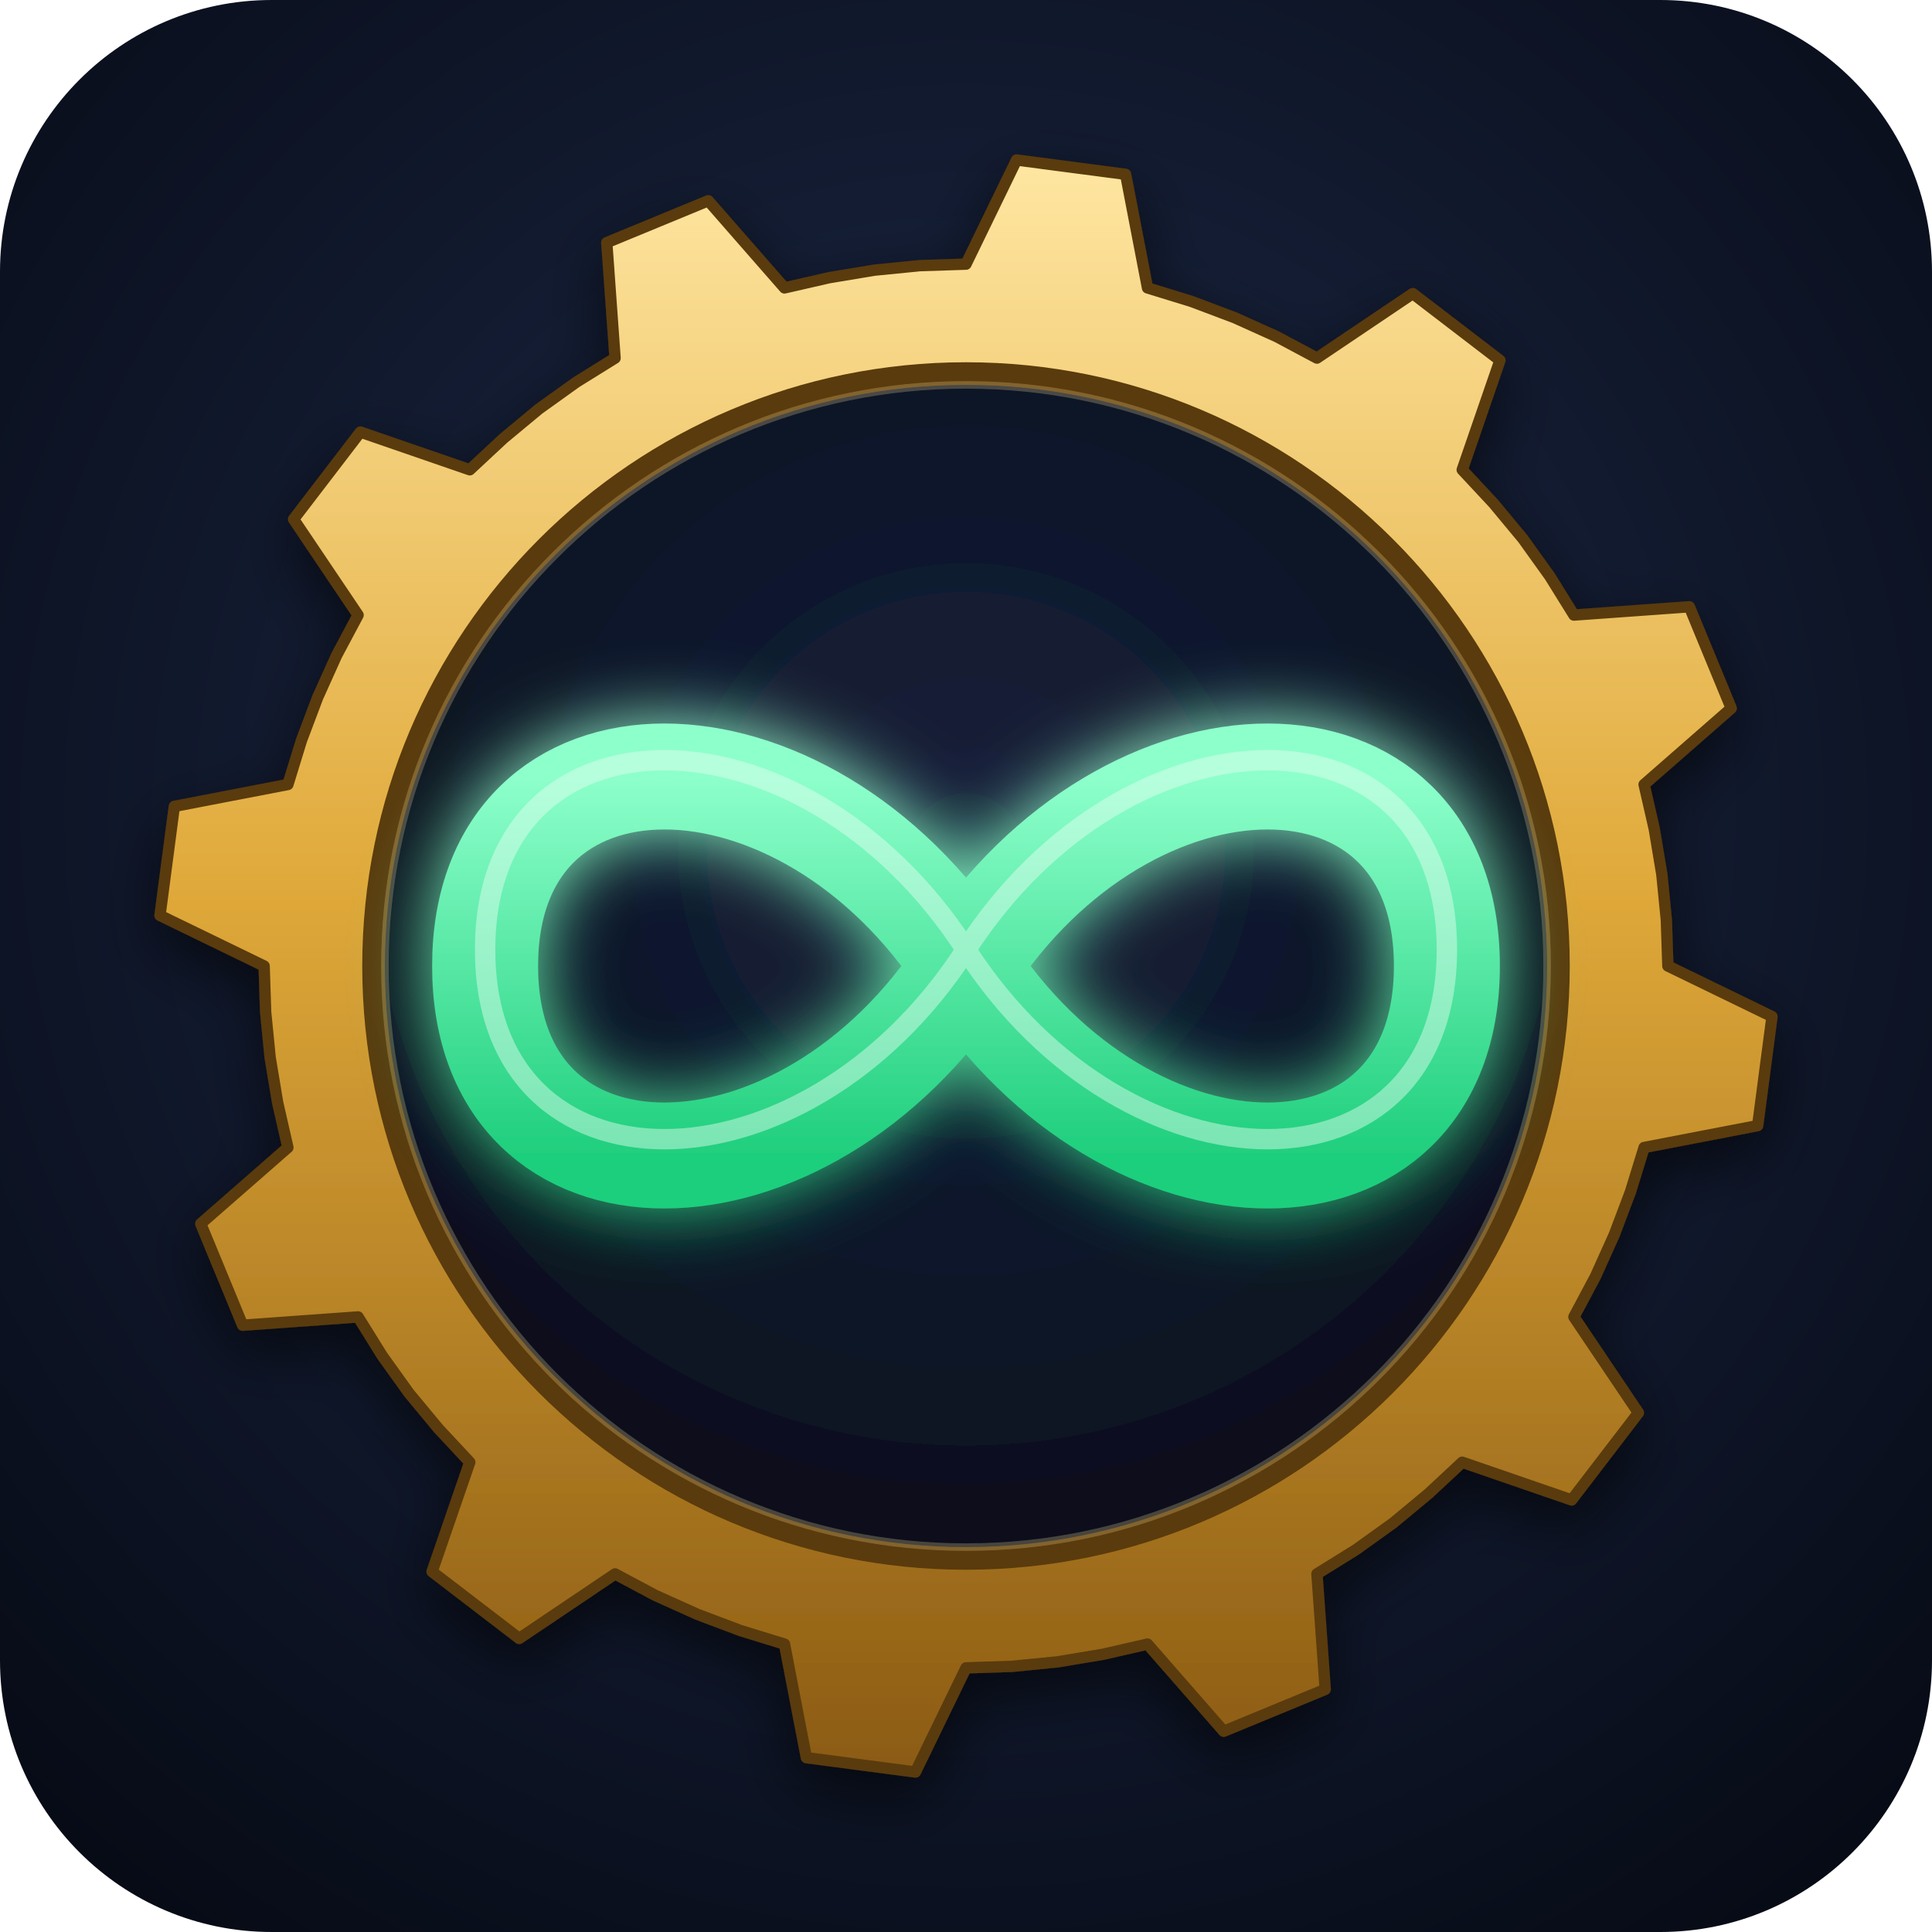
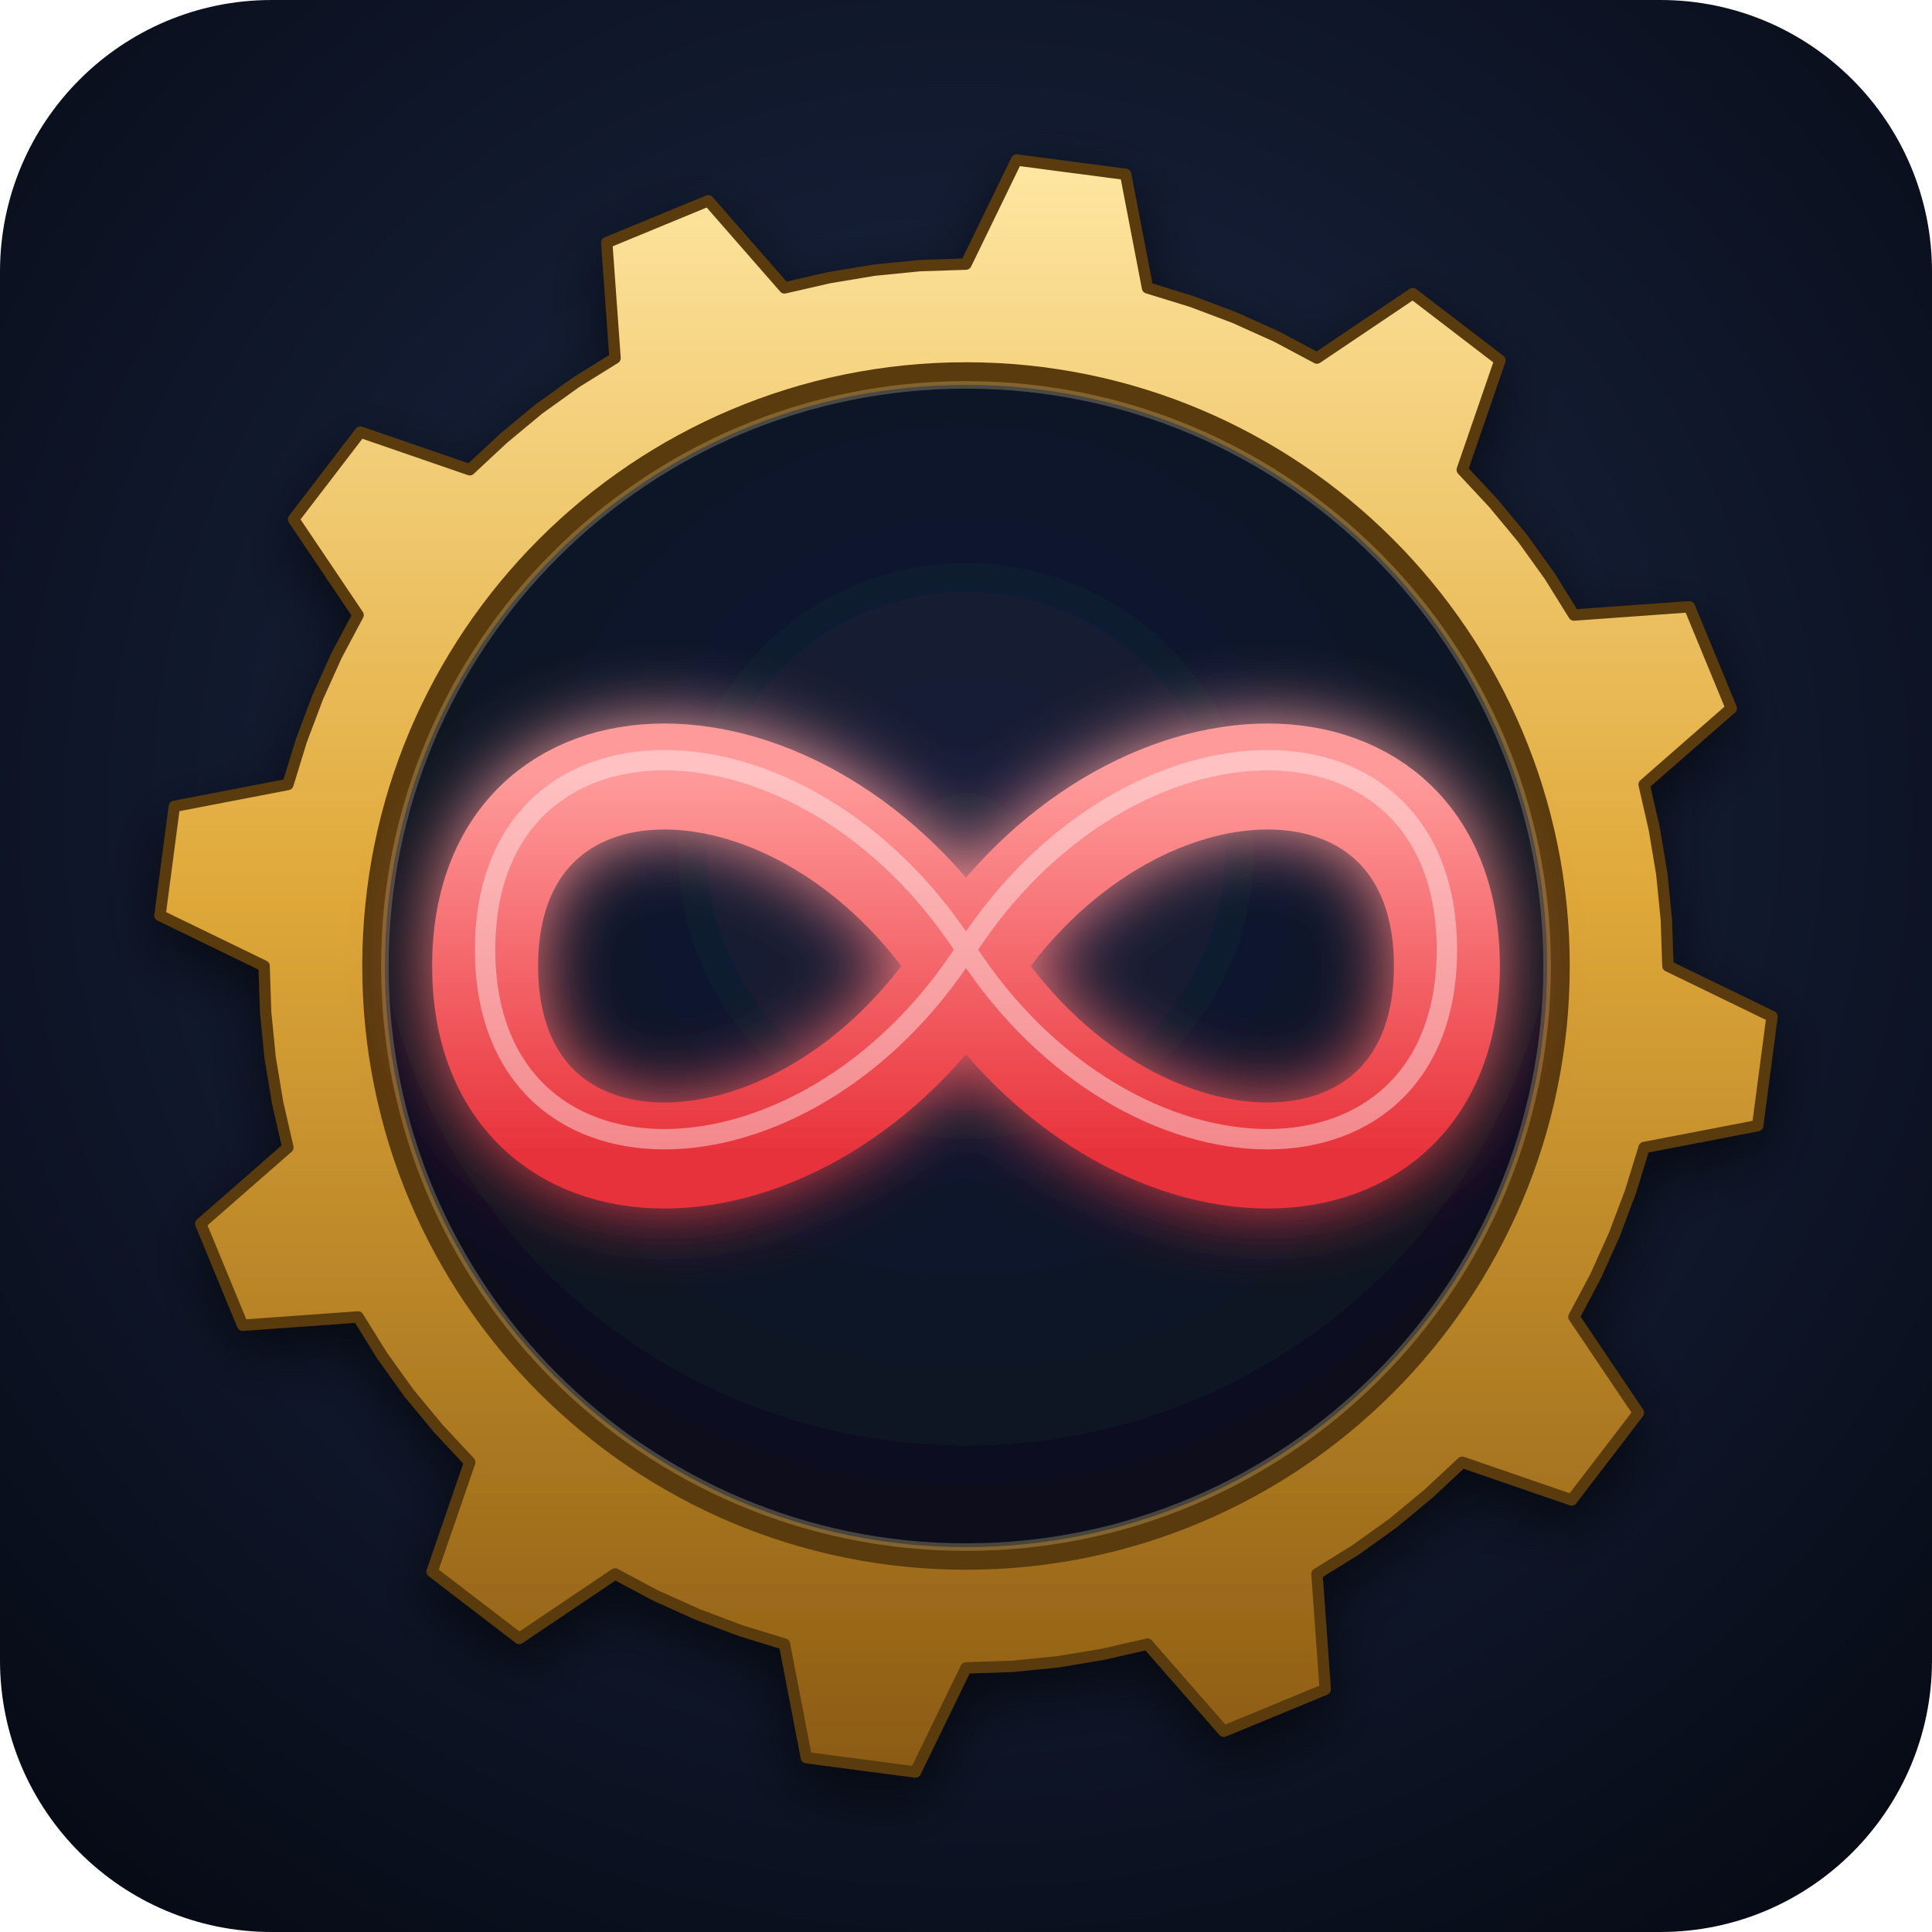
<svg xmlns="http://www.w3.org/2000/svg" width="512" height="512" viewBox="0 0 512 512">
  <defs>
    <radialGradient id="bg" cx="50%" cy="42%" r="70%">
      <stop offset="0" stop-color="#1d2a4a" />
      <stop offset="1" stop-color="#070b16" />
    </radialGradient>
    <linearGradient id="gold" x1="0" y1="0" x2="0" y2="1">
      <stop offset="0" stop-color="#ffe7a3" />
      <stop offset="0.45" stop-color="#e0a93a" />
      <stop offset="1" stop-color="#8a5a12" />
    </linearGradient>
    <radialGradient id="disc" cx="50%" cy="40%" r="60%">
      <stop offset="0" stop-color="#16213b" />
      <stop offset="1" stop-color="#0a0f1d" />
    </radialGradient>
-     <linearGradient id="green" x1="0" y1="0" x2="0" y2="1">
-       <stop offset="0" stop-color="#8dffcb" />
-       <stop offset="1" stop-color="#1fcf7d" />
+     <linearGradient id="accent" x1="0" y1="0" x2="0" y2="1">
+       <stop offset="0" stop-color="#ff9a9a" />
+       <stop offset="1" stop-color="#e8323a" />
    </linearGradient>
    <filter id="glow" x="-50%" y="-50%" width="200%" height="200%">
      <feGaussianBlur stdDeviation="9" result="b" />
      <feMerge>
        <feMergeNode in="b" />
        <feMergeNode in="SourceGraphic" />
      </feMerge>
    </filter>
    <filter id="shadow" x="-20%" y="-20%" width="140%" height="140%">
      <feDropShadow dx="0" dy="6" stdDeviation="8" flood-color="#000" flood-opacity="0.6" />
    </filter>
  </defs>
  <rect width="512" height="512" rx="72" fill="url(#bg)" />
  <g filter="url(#shadow)">
    <path d="M442.0,256.0 L469.6,269.4 L465.8,298.3 L435.7,304.1 L432.1,315.8 L427.8,327.2 L422.8,338.3 L417.1,349.0 L434.2,374.4 L416.5,397.5 L387.5,387.5 L378.6,395.8 L369.2,403.6 L359.3,410.7 L349.0,417.1 L351.2,447.7 L324.3,458.8 L304.1,435.7 L292.3,438.4 L280.3,440.4 L268.2,441.6 L256.0,442.0 L242.6,469.6 L213.7,465.8 L207.9,435.7 L196.2,432.1 L184.8,427.8 L173.7,422.8 L163.0,417.1 L137.6,434.2 L114.5,416.5 L124.5,387.5 L116.2,378.6 L108.4,369.2 L101.3,359.3 L94.9,349.0 L64.3,351.2 L53.2,324.3 L76.3,304.1 L73.6,292.3 L71.6,280.3 L70.4,268.2 L70.0,256.0 L42.4,242.6 L46.2,213.7 L76.3,207.9 L79.9,196.2 L84.2,184.8 L89.2,173.7 L94.9,163.0 L77.8,137.6 L95.5,114.5 L124.5,124.5 L133.4,116.2 L142.8,108.4 L152.7,101.3 L163.0,94.9 L160.8,64.3 L187.7,53.2 L207.9,76.3 L219.7,73.6 L231.7,71.6 L243.8,70.4 L256.0,70.0 L269.4,42.4 L298.3,46.2 L304.1,76.3 L315.8,79.9 L327.2,84.2 L338.3,89.2 L349.0,94.9 L374.4,77.8 L397.5,95.5 L387.5,124.5 L395.8,133.4 L403.6,142.8 L410.7,152.7 L417.1,163.0 L447.7,160.8 L458.8,187.7 L435.7,207.9 L438.4,219.7 L440.4,231.7 L441.6,243.8 Z" fill="url(#gold)" stroke="#5a3a08" stroke-width="3" stroke-linejoin="round" />
    <circle cx="256" cy="256" r="160" fill="#5a3a08" />
    <circle cx="256" cy="256" r="154" fill="url(#disc)" />
    <circle cx="256" cy="256" r="154" fill="none" stroke="#ffe7a3" stroke-opacity="0.25" stroke-width="2" />
  </g>
  <g transform="translate(256,256) scale(1.08)" filter="url(#glow)">
-     <path d="M0,0 C40,-62 118,-62 118,0 C118,62 40,62 0,0 C-40,-62 -118,-62 -118,0 C-118,62 -40,62 0,0 Z" fill="none" stroke="url(#green)" stroke-width="26" stroke-linejoin="round" stroke-linecap="round" />
-     <path d="M0,0 C40,-62 118,-62 118,0 C118,62 40,62 0,0 C-40,-62 -118,-62 -118,0 C-118,62 -40,62 0,0 Z" fill="none" stroke="#e9fff4" stroke-opacity="0.45" stroke-width="5" stroke-linejoin="round" transform="translate(0,-4)" />
+     <path d="M0,0 C40,-62 118,-62 118,0 C118,62 40,62 0,0 C-40,-62 -118,-62 -118,0 C-118,62 -40,62 0,0 Z" fill="none" stroke="url(#accent)" stroke-width="26" stroke-linejoin="round" stroke-linecap="round" />
+     <path d="M0,0 C40,-62 118,-62 118,0 C118,62 40,62 0,0 C-40,-62 -118,-62 -118,0 C-118,62 -40,62 0,0 Z" fill="none" stroke="#fff0f0" stroke-opacity="0.45" stroke-width="5" stroke-linejoin="round" transform="translate(0,-4)" />
  </g>
</svg>
